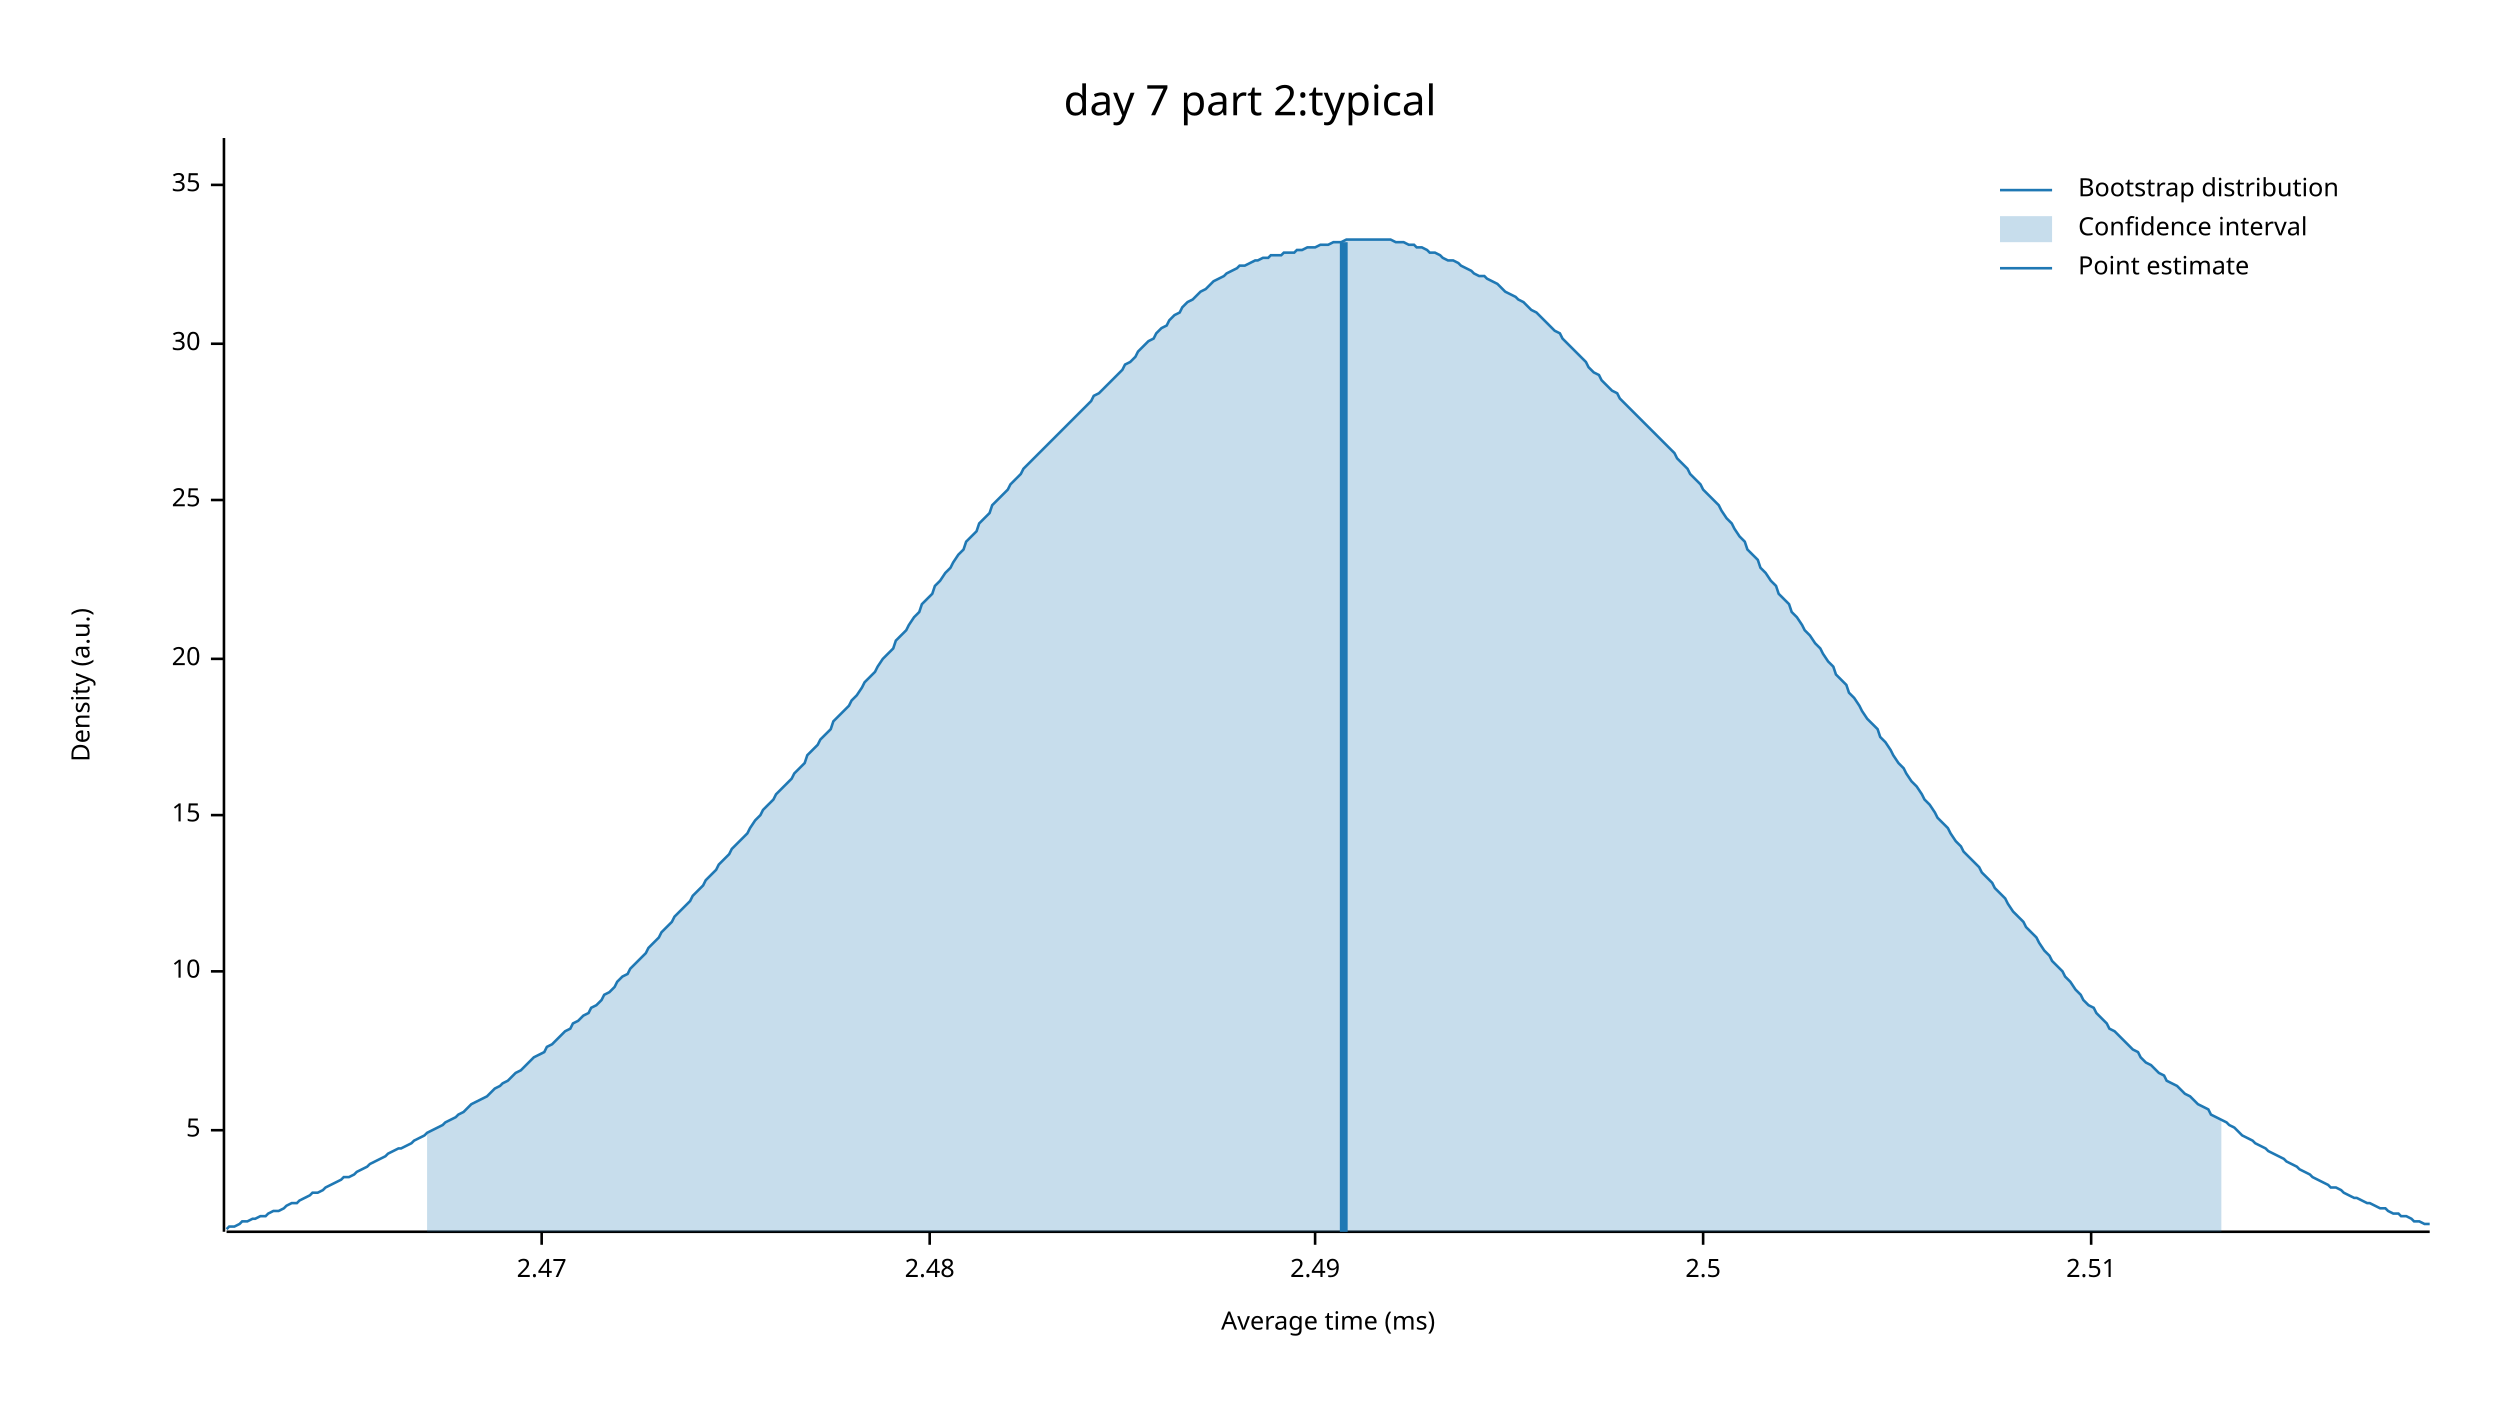
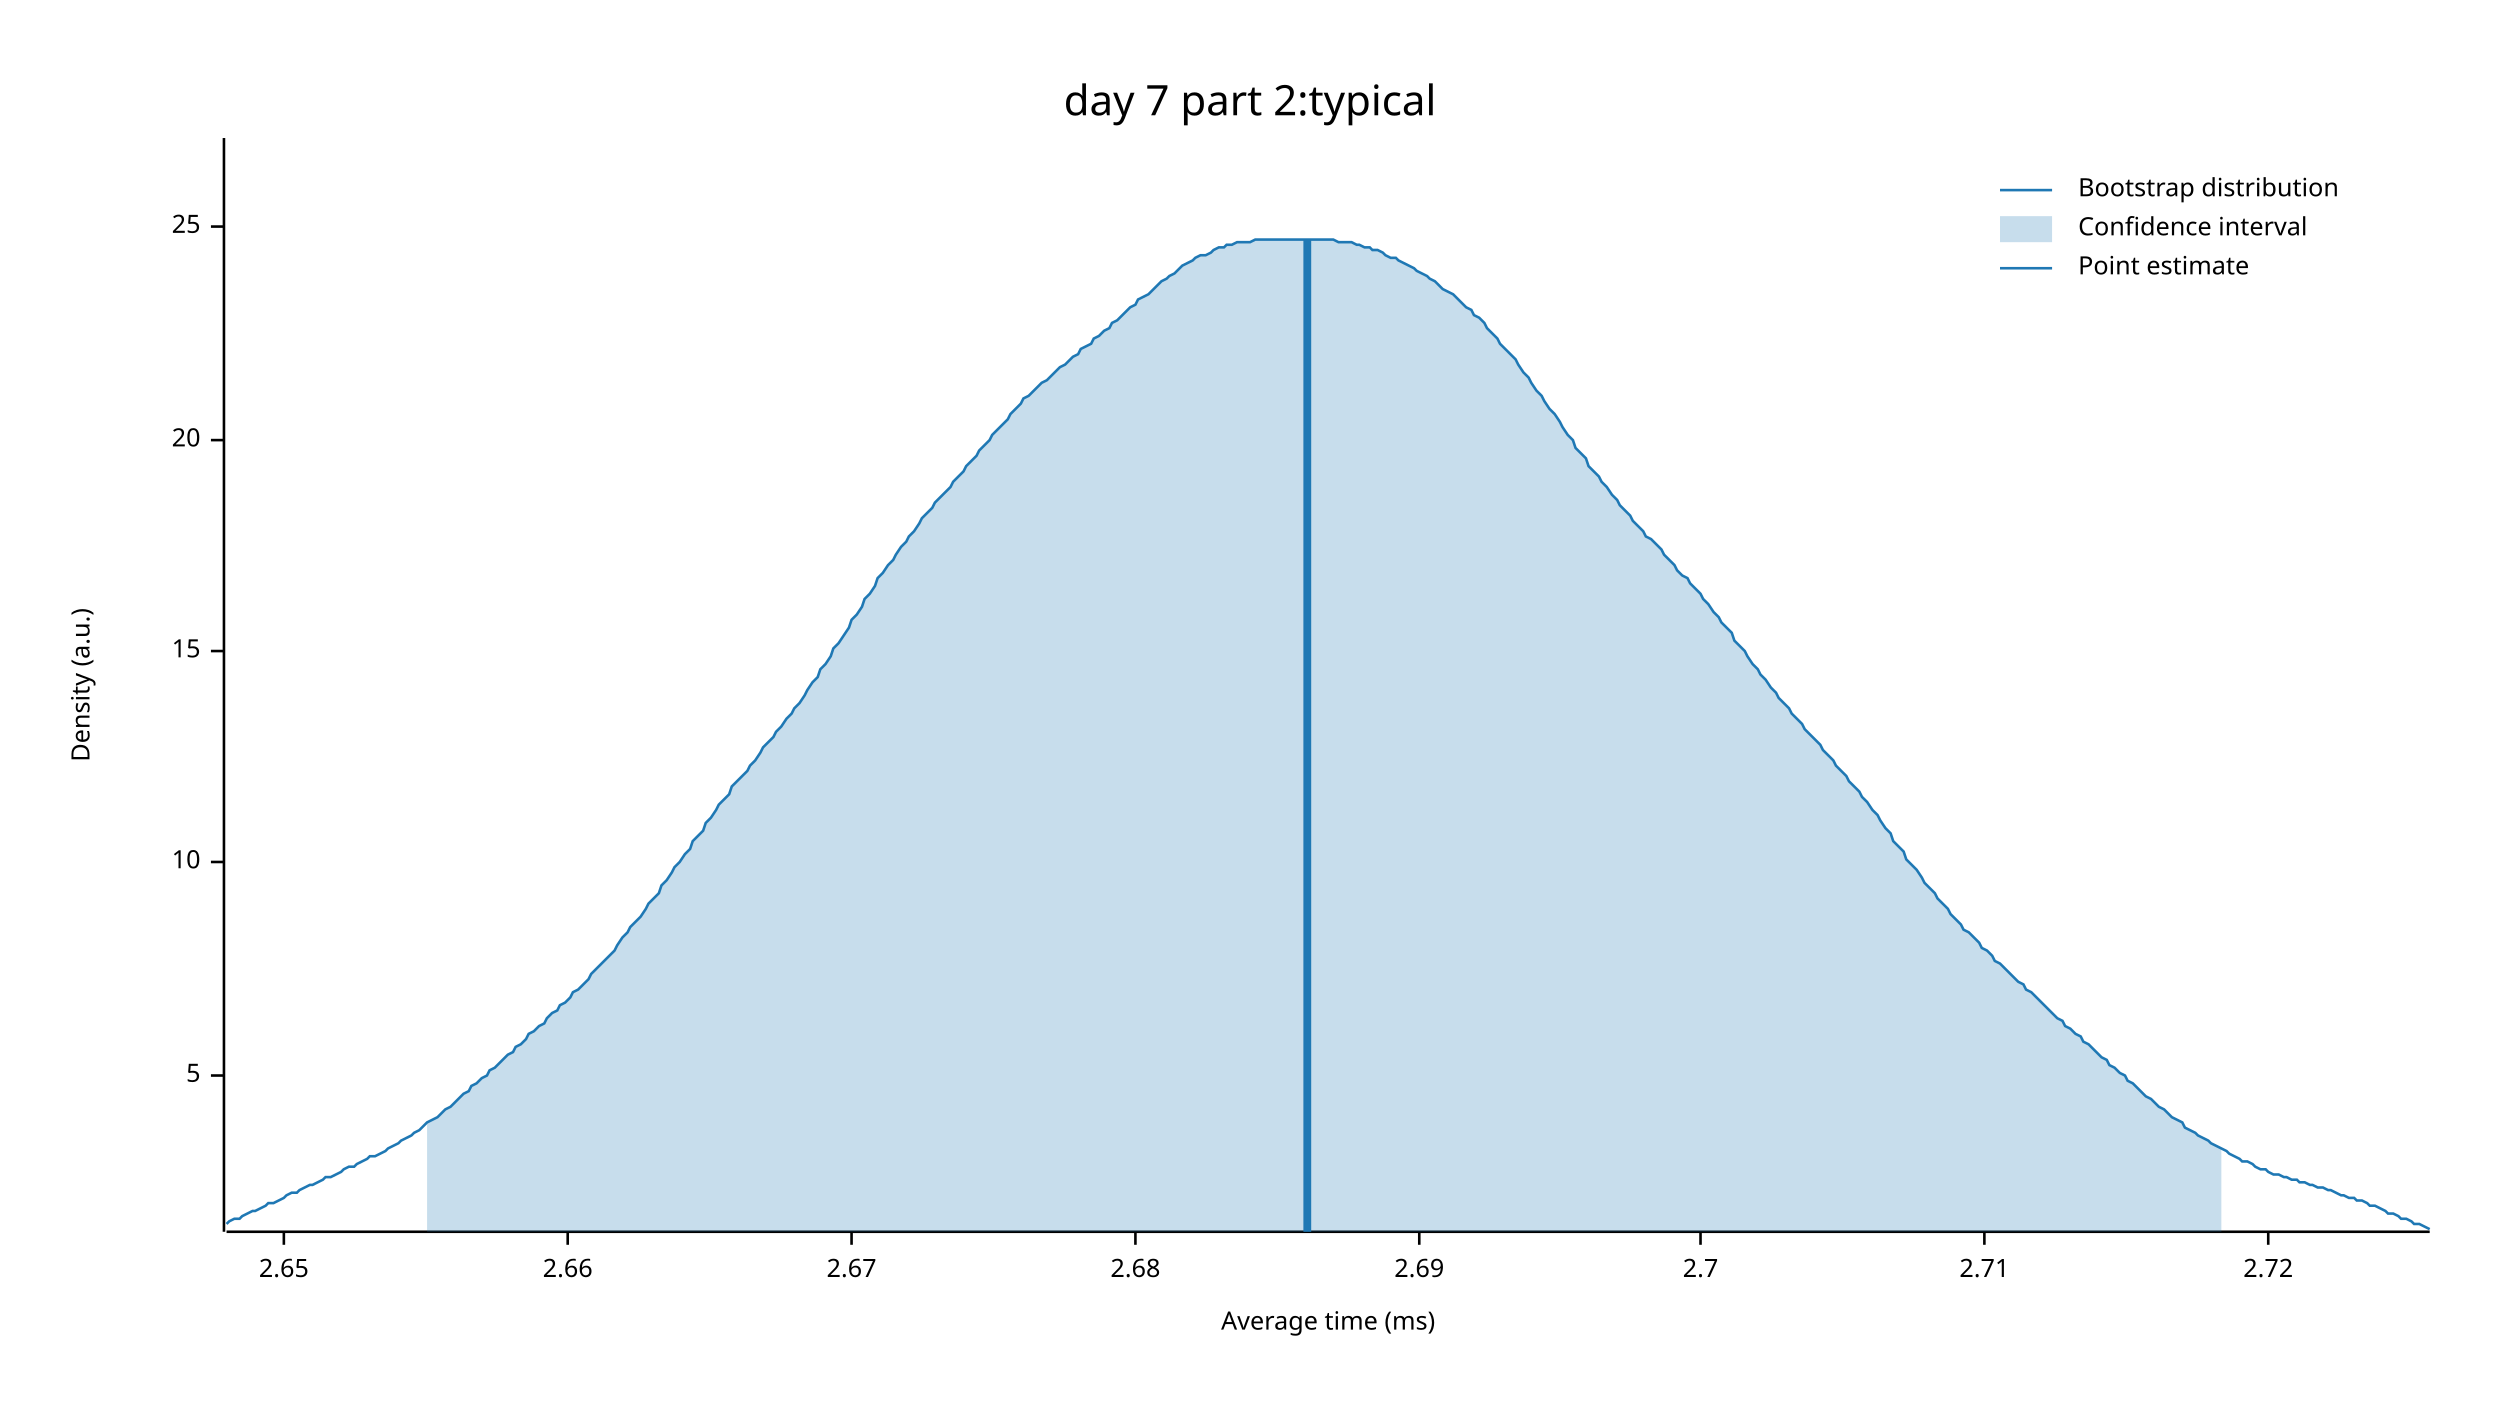
<svg xmlns="http://www.w3.org/2000/svg" width="960" height="540" viewBox="0 0 960 540">
  <text x="480" y="32" dy="0.76em" text-anchor="middle" font-family="sans-serif" font-size="16.129" opacity="1" fill="#000000">
day 7 part 2:typical
</text>
  <text x="27" y="263" dy="0.76em" text-anchor="middle" font-family="sans-serif" font-size="9.677" opacity="1" fill="#000000" transform="rotate(270, 27, 263)">
Density (a.u.)
</text>
  <text x="510" y="513" dy="-0.5ex" text-anchor="middle" font-family="sans-serif" font-size="9.677" opacity="1" fill="#000000">
Average time (ms)
</text>
  <polyline fill="none" opacity="1" stroke="#000000" stroke-width="1" points="86,53 86,473 " />
-   <text x="77" y="434" dy="0.5ex" text-anchor="end" font-family="sans-serif" font-size="9.677" opacity="1" fill="#000000">
+   <text x="77" y="413" dy="0.5ex" text-anchor="end" font-family="sans-serif" font-size="9.677" opacity="1" fill="#000000">
5
</text>
-   <polyline fill="none" opacity="1" stroke="#000000" stroke-width="1" points="81,434 86,434 " />
-   <text x="77" y="373" dy="0.5ex" text-anchor="end" font-family="sans-serif" font-size="9.677" opacity="1" fill="#000000">
+   <polyline fill="none" opacity="1" stroke="#000000" stroke-width="1" points="81,413 86,413 " />
+   <text x="77" y="331" dy="0.5ex" text-anchor="end" font-family="sans-serif" font-size="9.677" opacity="1" fill="#000000">
10
</text>
-   <polyline fill="none" opacity="1" stroke="#000000" stroke-width="1" points="81,373 86,373 " />
-   <text x="77" y="313" dy="0.5ex" text-anchor="end" font-family="sans-serif" font-size="9.677" opacity="1" fill="#000000">
+   <polyline fill="none" opacity="1" stroke="#000000" stroke-width="1" points="81,331 86,331 " />
+   <text x="77" y="250" dy="0.5ex" text-anchor="end" font-family="sans-serif" font-size="9.677" opacity="1" fill="#000000">
15
</text>
-   <polyline fill="none" opacity="1" stroke="#000000" stroke-width="1" points="81,313 86,313 " />
-   <text x="77" y="253" dy="0.5ex" text-anchor="end" font-family="sans-serif" font-size="9.677" opacity="1" fill="#000000">
+   <polyline fill="none" opacity="1" stroke="#000000" stroke-width="1" points="81,250 86,250 " />
+   <text x="77" y="169" dy="0.5ex" text-anchor="end" font-family="sans-serif" font-size="9.677" opacity="1" fill="#000000">
20
</text>
-   <polyline fill="none" opacity="1" stroke="#000000" stroke-width="1" points="81,253 86,253 " />
-   <text x="77" y="192" dy="0.5ex" text-anchor="end" font-family="sans-serif" font-size="9.677" opacity="1" fill="#000000">
+   <polyline fill="none" opacity="1" stroke="#000000" stroke-width="1" points="81,169 86,169 " />
+   <text x="77" y="87" dy="0.5ex" text-anchor="end" font-family="sans-serif" font-size="9.677" opacity="1" fill="#000000">
25
</text>
-   <polyline fill="none" opacity="1" stroke="#000000" stroke-width="1" points="81,192 86,192 " />
-   <text x="77" y="132" dy="0.5ex" text-anchor="end" font-family="sans-serif" font-size="9.677" opacity="1" fill="#000000">
- 30
+   <polyline fill="none" opacity="1" stroke="#000000" stroke-width="1" points="81,87 86,87 " />
+   <polyline fill="none" opacity="1" stroke="#000000" stroke-width="1" points="87,473 933,473 " />
+   <text x="109" y="483" dy="0.76em" text-anchor="middle" font-family="sans-serif" font-size="9.677" opacity="1" fill="#000000">
+ 2.65
</text>
-   <polyline fill="none" opacity="1" stroke="#000000" stroke-width="1" points="81,132 86,132 " />
-   <text x="77" y="71" dy="0.5ex" text-anchor="end" font-family="sans-serif" font-size="9.677" opacity="1" fill="#000000">
- 35
+   <polyline fill="none" opacity="1" stroke="#000000" stroke-width="1" points="109,473 109,478 " />
+   <text x="218" y="483" dy="0.76em" text-anchor="middle" font-family="sans-serif" font-size="9.677" opacity="1" fill="#000000">
+ 2.66
</text>
-   <polyline fill="none" opacity="1" stroke="#000000" stroke-width="1" points="81,71 86,71 " />
-   <polyline fill="none" opacity="1" stroke="#000000" stroke-width="1" points="87,473 933,473 " />
-   <text x="208" y="483" dy="0.76em" text-anchor="middle" font-family="sans-serif" font-size="9.677" opacity="1" fill="#000000">
- 2.47
+   <polyline fill="none" opacity="1" stroke="#000000" stroke-width="1" points="218,473 218,478 " />
+   <text x="327" y="483" dy="0.76em" text-anchor="middle" font-family="sans-serif" font-size="9.677" opacity="1" fill="#000000">
+ 2.67
</text>
-   <polyline fill="none" opacity="1" stroke="#000000" stroke-width="1" points="208,473 208,478 " />
-   <text x="357" y="483" dy="0.76em" text-anchor="middle" font-family="sans-serif" font-size="9.677" opacity="1" fill="#000000">
- 2.48
+   <polyline fill="none" opacity="1" stroke="#000000" stroke-width="1" points="327,473 327,478 " />
+   <text x="436" y="483" dy="0.76em" text-anchor="middle" font-family="sans-serif" font-size="9.677" opacity="1" fill="#000000">
+ 2.68
</text>
-   <polyline fill="none" opacity="1" stroke="#000000" stroke-width="1" points="357,473 357,478 " />
-   <text x="505" y="483" dy="0.76em" text-anchor="middle" font-family="sans-serif" font-size="9.677" opacity="1" fill="#000000">
- 2.49
+   <polyline fill="none" opacity="1" stroke="#000000" stroke-width="1" points="436,473 436,478 " />
+   <text x="545" y="483" dy="0.76em" text-anchor="middle" font-family="sans-serif" font-size="9.677" opacity="1" fill="#000000">
+ 2.69
</text>
-   <polyline fill="none" opacity="1" stroke="#000000" stroke-width="1" points="505,473 505,478 " />
-   <text x="654" y="483" dy="0.76em" text-anchor="middle" font-family="sans-serif" font-size="9.677" opacity="1" fill="#000000">
- 2.5
+   <polyline fill="none" opacity="1" stroke="#000000" stroke-width="1" points="545,473 545,478 " />
+   <text x="653" y="483" dy="0.76em" text-anchor="middle" font-family="sans-serif" font-size="9.677" opacity="1" fill="#000000">
+ 2.7
</text>
-   <polyline fill="none" opacity="1" stroke="#000000" stroke-width="1" points="654,473 654,478 " />
-   <text x="803" y="483" dy="0.76em" text-anchor="middle" font-family="sans-serif" font-size="9.677" opacity="1" fill="#000000">
- 2.51
+   <polyline fill="none" opacity="1" stroke="#000000" stroke-width="1" points="653,473 653,478 " />
+   <text x="762" y="483" dy="0.76em" text-anchor="middle" font-family="sans-serif" font-size="9.677" opacity="1" fill="#000000">
+ 2.71
</text>
-   <polyline fill="none" opacity="1" stroke="#000000" stroke-width="1" points="803,473 803,478 " />
-   <polyline fill="none" opacity="1" stroke="#1F78B4" stroke-width="1" points="87,472 88,471 90,471 92,470 93,469 95,469 97,468 98,468 100,467 102,467 103,466 105,465 107,465 109,464 110,463 112,462 114,462 115,461 117,460 119,459 120,458 122,458 124,457 125,456 127,455 129,454 131,453 132,452 134,452 136,451 137,450 139,449 141,448 142,447 144,446 146,445 148,444 149,443 151,442 153,441 154,441 156,440 158,439 159,438 161,437 163,436 164,435 166,434 168,433 170,432 171,431 173,430 175,429 176,428 178,427 180,425 181,424 183,423 185,422 187,421 188,420 190,418 192,417 193,416 195,415 197,413 198,412 200,411 202,409 203,408 205,406 207,405 209,404 210,402 212,401 214,399 215,398 217,396 219,395 220,393 222,392 224,390 226,389 227,387 229,386 231,384 232,382 234,381 236,379 237,377 239,375 241,374 242,372 244,370 246,368 248,366 249,364 251,362 253,360 254,358 256,356 258,354 259,352 261,350 263,348 265,346 266,344 268,342 270,340 271,338 273,336 275,334 276,332 278,330 280,328 281,326 283,324 285,322 287,320 288,318 290,315 292,313 293,311 295,309 297,307 298,305 300,303 302,301 304,299 305,297 307,295 309,293 310,290 312,288 314,286 315,284 317,282 319,280 320,277 322,275 324,273 326,271 327,269 329,267 331,264 332,262 334,260 336,258 337,256 339,253 341,251 343,249 344,246 346,244 348,242 349,240 351,237 353,235 354,232 356,230 358,228 359,225 361,223 363,220 365,218 366,216 368,213 370,211 371,208 373,206 375,204 376,201 378,199 380,197 381,194 383,192 385,190 387,188 388,186 390,184 392,182 393,180 395,178 397,176 398,175 400,173 402,171 404,169 405,168 407,166 409,164 410,163 412,161 414,159 415,158 417,156 419,154 420,152 422,151 424,149 426,147 427,146 429,144 431,142 432,140 434,139 436,137 437,135 439,133 441,131 443,130 444,128 446,126 448,125 449,123 451,121 453,120 454,118 456,116 458,115 459,114 461,112 463,111 465,109 466,108 468,107 470,106 471,105 473,104 475,103 476,102 478,102 480,101 482,100 483,100 485,99 487,99 488,98 490,98 492,98 493,97 495,97 497,97 498,96 500,96 502,95 504,95 505,95 507,94 509,94 510,94 512,93 514,93 515,93 517,92 519,92 521,92 522,92 524,92 526,92 527,92 529,92 531,92 532,92 534,92 536,93 537,93 539,93 541,94 543,94 544,95 546,95 548,96 549,97 551,97 553,98 554,99 556,100 558,100 560,101 561,102 563,103 565,104 566,105 568,106 570,106 571,107 573,108 575,109 576,110 578,112 580,113 582,114 583,115 585,116 587,118 588,119 590,120 592,122 593,123 595,125 597,127 599,128 600,130 602,132 604,134 605,135 607,137 609,139 610,141 612,143 614,144 615,146 617,148 619,150 621,151 622,153 624,155 626,157 627,158 629,160 631,162 632,163 634,165 636,167 638,169 639,170 641,172 643,174 644,176 646,178 648,180 649,182 651,184 653,186 654,188 656,190 658,192 660,194 661,196 663,199 665,201 666,203 668,206 670,208 671,211 673,213 675,215 676,218 678,220 680,223 682,225 683,228 685,230 687,232 688,235 690,237 692,240 693,242 695,244 697,247 699,249 700,251 702,254 704,256 705,259 707,261 709,263 710,266 712,268 714,271 715,273 717,276 719,278 721,280 722,283 724,285 726,288 727,290 729,293 731,295 732,297 734,300 736,302 738,305 739,307 741,309 743,312 744,314 746,316 748,318 749,320 751,323 753,325 754,327 756,329 758,331 760,333 761,335 763,337 765,339 766,341 768,343 770,345 771,347 773,350 775,352 777,354 778,356 780,358 782,360 783,362 785,365 787,367 788,369 790,371 792,373 793,375 795,377 797,380 799,382 800,384 802,386 804,387 805,389 807,391 809,393 810,395 812,396 814,398 816,400 817,401 819,403 821,404 822,406 824,408 826,409 827,410 829,412 831,413 832,415 834,416 836,417 838,419 839,420 841,421 843,423 844,424 846,425 848,426 849,428 851,429 853,430 855,431 856,432 858,433 860,435 861,436 863,437 865,438 866,439 868,440 870,441 871,442 873,443 875,444 877,445 878,446 880,447 882,448 883,449 885,450 887,451 888,452 890,453 892,454 894,455 895,456 897,456 899,457 900,458 902,459 904,460 905,460 907,461 909,462 910,462 912,463 914,464 916,464 917,465 919,466 921,466 922,467 924,467 926,468 927,469 929,469 931,470 933,470 " />
-   <polygon opacity="0.25" fill="#1F78B4" points="164,435 166,434 168,433 170,432 171,431 173,430 175,429 176,428 178,427 180,425 181,424 183,423 185,422 187,421 188,420 190,418 192,417 193,416 195,415 197,413 198,412 200,411 202,409 203,408 205,406 207,405 209,404 210,402 212,401 214,399 215,398 217,396 219,395 220,393 222,392 224,390 226,389 227,387 229,386 231,384 232,382 234,381 236,379 237,377 239,375 241,374 242,372 244,370 246,368 248,366 249,364 251,362 253,360 254,358 256,356 258,354 259,352 261,350 263,348 265,346 266,344 268,342 270,340 271,338 273,336 275,334 276,332 278,330 280,328 281,326 283,324 285,322 287,320 288,318 290,315 292,313 293,311 295,309 297,307 298,305 300,303 302,301 304,299 305,297 307,295 309,293 310,290 312,288 314,286 315,284 317,282 319,280 320,277 322,275 324,273 326,271 327,269 329,267 331,264 332,262 334,260 336,258 337,256 339,253 341,251 343,249 344,246 346,244 348,242 349,240 351,237 353,235 354,232 356,230 358,228 359,225 361,223 363,220 365,218 366,216 368,213 370,211 371,208 373,206 375,204 376,201 378,199 380,197 381,194 383,192 385,190 387,188 388,186 390,184 392,182 393,180 395,178 397,176 398,175 400,173 402,171 404,169 405,168 407,166 409,164 410,163 412,161 414,159 415,158 417,156 419,154 420,152 422,151 424,149 426,147 427,146 429,144 431,142 432,140 434,139 436,137 437,135 439,133 441,131 443,130 444,128 446,126 448,125 449,123 451,121 453,120 454,118 456,116 458,115 459,114 461,112 463,111 465,109 466,108 468,107 470,106 471,105 473,104 475,103 476,102 478,102 480,101 482,100 483,100 485,99 487,99 488,98 490,98 492,98 493,97 495,97 497,97 498,96 500,96 502,95 504,95 505,95 507,94 509,94 510,94 512,93 514,93 515,93 517,92 519,92 521,92 522,92 524,92 526,92 527,92 529,92 531,92 532,92 534,92 536,93 537,93 539,93 541,94 543,94 544,95 546,95 548,96 549,97 551,97 553,98 554,99 556,100 558,100 560,101 561,102 563,103 565,104 566,105 568,106 570,106 571,107 573,108 575,109 576,110 578,112 580,113 582,114 583,115 585,116 587,118 588,119 590,120 592,122 593,123 595,125 597,127 599,128 600,130 602,132 604,134 605,135 607,137 609,139 610,141 612,143 614,144 615,146 617,148 619,150 621,151 622,153 624,155 626,157 627,158 629,160 631,162 632,163 634,165 636,167 638,169 639,170 641,172 643,174 644,176 646,178 648,180 649,182 651,184 653,186 654,188 656,190 658,192 660,194 661,196 663,199 665,201 666,203 668,206 670,208 671,211 673,213 675,215 676,218 678,220 680,223 682,225 683,228 685,230 687,232 688,235 690,237 692,240 693,242 695,244 697,247 699,249 700,251 702,254 704,256 705,259 707,261 709,263 710,266 712,268 714,271 715,273 717,276 719,278 721,280 722,283 724,285 726,288 727,290 729,293 731,295 732,297 734,300 736,302 738,305 739,307 741,309 743,312 744,314 746,316 748,318 749,320 751,323 753,325 754,327 756,329 758,331 760,333 761,335 763,337 765,339 766,341 768,343 770,345 771,347 773,350 775,352 777,354 778,356 780,358 782,360 783,362 785,365 787,367 788,369 790,371 792,373 793,375 795,377 797,380 799,382 800,384 802,386 804,387 805,389 807,391 809,393 810,395 812,396 814,398 816,400 817,401 819,403 821,404 822,406 824,408 826,409 827,410 829,412 831,413 832,415 834,416 836,417 838,419 839,420 841,421 843,423 844,424 846,425 848,426 849,428 851,429 853,430 853,473 164,473 " />
-   <polyline fill="none" opacity="1" stroke="#1F78B4" stroke-width="3" points="516,473 516,93 " />
+   <polyline fill="none" opacity="1" stroke="#000000" stroke-width="1" points="762,473 762,478 " />
+   <text x="871" y="483" dy="0.76em" text-anchor="middle" font-family="sans-serif" font-size="9.677" opacity="1" fill="#000000">
+ 2.72
+ </text>
+   <polyline fill="none" opacity="1" stroke="#000000" stroke-width="1" points="871,473 871,478 " />
+   <polyline fill="none" opacity="1" stroke="#1F78B4" stroke-width="1" points="87,470 88,469 90,468 92,468 93,467 95,466 97,465 98,465 100,464 102,463 103,462 105,462 107,461 109,460 110,459 112,458 114,458 115,457 117,456 119,455 120,455 122,454 124,453 125,452 127,452 129,451 131,450 132,449 134,448 136,448 137,447 139,446 141,445 142,444 144,444 146,443 148,442 149,441 151,440 153,439 154,438 156,437 158,436 159,435 161,434 163,432 164,431 166,430 168,429 170,427 171,426 173,425 175,423 176,422 178,420 180,419 181,417 183,416 185,414 187,413 188,411 190,410 192,408 193,407 195,405 197,404 198,402 200,401 202,399 203,397 205,396 207,394 209,393 210,391 212,389 214,388 215,386 217,385 219,383 220,381 222,380 224,378 226,376 227,374 229,372 231,370 232,369 234,367 236,365 237,363 239,360 241,358 242,356 244,354 246,352 248,349 249,347 251,345 253,343 254,340 256,338 258,335 259,333 261,331 263,328 265,326 266,323 268,321 270,319 271,316 273,314 275,311 276,309 278,307 280,305 281,302 283,300 285,298 287,296 288,294 290,292 292,289 293,287 295,285 297,283 298,281 300,279 302,276 304,274 305,272 307,270 309,267 310,265 312,262 314,260 315,257 317,255 319,252 320,249 322,247 324,244 326,241 327,238 329,236 331,233 332,230 334,228 336,225 337,222 339,220 341,217 343,215 344,213 346,210 348,208 349,206 351,204 353,201 354,199 356,197 358,195 359,193 361,191 363,189 365,187 366,185 368,183 370,181 371,179 373,177 375,175 376,173 378,171 380,169 381,167 383,165 385,163 387,161 388,159 390,157 392,155 393,153 395,152 397,150 398,149 400,147 402,146 404,144 405,143 407,141 409,140 410,139 412,137 414,136 415,134 417,133 419,132 420,130 422,129 424,127 426,126 427,124 429,123 431,121 432,120 434,118 436,117 437,115 439,114 441,113 443,111 444,110 446,108 448,107 449,106 451,105 453,103 454,102 456,101 458,100 459,99 461,98 463,98 465,97 466,96 468,95 470,95 471,94 473,94 475,93 476,93 478,93 480,93 482,92 483,92 485,92 487,92 488,92 490,92 492,92 493,92 495,92 497,92 498,92 500,92 502,92 504,92 505,92 507,92 509,92 510,92 512,92 514,93 515,93 517,93 519,93 521,94 522,94 524,95 526,95 527,96 529,96 531,97 532,98 534,99 536,99 537,100 539,101 541,102 543,103 544,104 546,105 548,106 549,107 551,108 553,110 554,111 556,112 558,113 560,115 561,116 563,118 565,119 566,121 568,122 570,124 571,126 573,128 575,130 576,132 578,134 580,136 582,138 583,140 585,143 587,145 588,147 590,150 592,152 593,154 595,157 597,159 599,162 600,164 602,167 604,169 605,172 607,174 609,176 610,179 612,181 614,183 615,185 617,187 619,190 621,192 622,194 624,196 626,198 627,200 629,202 631,204 632,206 634,207 636,209 638,211 639,213 641,215 643,217 644,219 646,221 648,222 649,224 651,226 653,228 654,230 656,232 658,235 660,237 661,239 663,241 665,243 666,246 668,248 670,250 671,252 673,255 675,257 676,259 678,261 680,264 682,266 683,268 685,270 687,272 688,274 690,276 692,278 693,280 695,282 697,284 699,286 700,288 702,290 704,292 705,294 707,296 709,298 710,300 712,302 714,304 715,306 717,308 719,311 721,313 722,315 724,318 726,320 727,323 729,325 731,327 732,330 734,332 736,334 738,337 739,339 741,341 743,343 744,345 746,347 748,349 749,351 751,353 753,355 754,357 756,358 758,360 760,362 761,364 763,365 765,367 766,369 768,370 770,372 771,373 773,375 775,377 777,378 778,380 780,381 782,383 783,384 785,386 787,388 788,389 790,391 792,392 793,394 795,395 797,397 799,398 800,400 802,401 804,403 805,404 807,406 809,407 810,409 812,410 814,412 816,413 817,415 819,416 821,418 822,419 824,421 826,422 827,423 829,425 831,426 832,427 834,429 836,430 838,431 839,433 841,434 843,435 844,436 846,437 848,438 849,439 851,440 853,441 855,442 856,443 858,444 860,445 861,446 863,446 865,447 866,448 868,449 870,449 871,450 873,451 875,451 877,452 878,452 880,453 882,453 883,454 885,454 887,455 888,455 890,456 892,456 894,457 895,457 897,458 899,459 900,459 902,460 904,460 905,461 907,461 909,462 910,463 912,463 914,464 916,465 917,466 919,466 921,467 922,468 924,468 926,469 927,470 929,470 931,471 933,472 " />
+   <polygon opacity="0.25" fill="#1F78B4" points="164,431 166,430 168,429 170,427 171,426 173,425 175,423 176,422 178,420 180,419 181,417 183,416 185,414 187,413 188,411 190,410 192,408 193,407 195,405 197,404 198,402 200,401 202,399 203,397 205,396 207,394 209,393 210,391 212,389 214,388 215,386 217,385 219,383 220,381 222,380 224,378 226,376 227,374 229,372 231,370 232,369 234,367 236,365 237,363 239,360 241,358 242,356 244,354 246,352 248,349 249,347 251,345 253,343 254,340 256,338 258,335 259,333 261,331 263,328 265,326 266,323 268,321 270,319 271,316 273,314 275,311 276,309 278,307 280,305 281,302 283,300 285,298 287,296 288,294 290,292 292,289 293,287 295,285 297,283 298,281 300,279 302,276 304,274 305,272 307,270 309,267 310,265 312,262 314,260 315,257 317,255 319,252 320,249 322,247 324,244 326,241 327,238 329,236 331,233 332,230 334,228 336,225 337,222 339,220 341,217 343,215 344,213 346,210 348,208 349,206 351,204 353,201 354,199 356,197 358,195 359,193 361,191 363,189 365,187 366,185 368,183 370,181 371,179 373,177 375,175 376,173 378,171 380,169 381,167 383,165 385,163 387,161 388,159 390,157 392,155 393,153 395,152 397,150 398,149 400,147 402,146 404,144 405,143 407,141 409,140 410,139 412,137 414,136 415,134 417,133 419,132 420,130 422,129 424,127 426,126 427,124 429,123 431,121 432,120 434,118 436,117 437,115 439,114 441,113 443,111 444,110 446,108 448,107 449,106 451,105 453,103 454,102 456,101 458,100 459,99 461,98 463,98 465,97 466,96 468,95 470,95 471,94 473,94 475,93 476,93 478,93 480,93 482,92 483,92 485,92 487,92 488,92 490,92 492,92 493,92 495,92 497,92 498,92 500,92 502,92 504,92 505,92 507,92 509,92 510,92 512,92 514,93 515,93 517,93 519,93 521,94 522,94 524,95 526,95 527,96 529,96 531,97 532,98 534,99 536,99 537,100 539,101 541,102 543,103 544,104 546,105 548,106 549,107 551,108 553,110 554,111 556,112 558,113 560,115 561,116 563,118 565,119 566,121 568,122 570,124 571,126 573,128 575,130 576,132 578,134 580,136 582,138 583,140 585,143 587,145 588,147 590,150 592,152 593,154 595,157 597,159 599,162 600,164 602,167 604,169 605,172 607,174 609,176 610,179 612,181 614,183 615,185 617,187 619,190 621,192 622,194 624,196 626,198 627,200 629,202 631,204 632,206 634,207 636,209 638,211 639,213 641,215 643,217 644,219 646,221 648,222 649,224 651,226 653,228 654,230 656,232 658,235 660,237 661,239 663,241 665,243 666,246 668,248 670,250 671,252 673,255 675,257 676,259 678,261 680,264 682,266 683,268 685,270 687,272 688,274 690,276 692,278 693,280 695,282 697,284 699,286 700,288 702,290 704,292 705,294 707,296 709,298 710,300 712,302 714,304 715,306 717,308 719,311 721,313 722,315 724,318 726,320 727,323 729,325 731,327 732,330 734,332 736,334 738,337 739,339 741,341 743,343 744,345 746,347 748,349 749,351 751,353 753,355 754,357 756,358 758,360 760,362 761,364 763,365 765,367 766,369 768,370 770,372 771,373 773,375 775,377 777,378 778,380 780,381 782,383 783,384 785,386 787,388 788,389 790,391 792,392 793,394 795,395 797,397 799,398 800,400 802,401 804,403 805,404 807,406 809,407 810,409 812,410 814,412 816,413 817,415 819,416 821,418 822,419 824,421 826,422 827,423 829,425 831,426 832,427 834,429 836,430 838,431 839,433 841,434 843,435 844,436 846,437 848,438 849,439 851,440 853,441 853,473 164,473 " />
+   <polyline fill="none" opacity="1" stroke="#1F78B4" stroke-width="3" points="502,473 502,92 " />
  <text x="798" y="68" dy="0.76em" text-anchor="start" font-family="sans-serif" font-size="9.677" opacity="1" fill="#000000">
Bootstrap distribution
</text>
  <text x="798" y="83" dy="0.76em" text-anchor="start" font-family="sans-serif" font-size="9.677" opacity="1" fill="#000000">
Confidence interval
</text>
  <text x="798" y="98" dy="0.76em" text-anchor="start" font-family="sans-serif" font-size="9.677" opacity="1" fill="#000000">
Point estimate
</text>
  <polyline fill="none" opacity="1" stroke="#1F78B4" stroke-width="1" points="768,73 788,73 " />
  <rect x="768" y="83" width="20" height="10" opacity="0.25" fill="#1F78B4" stroke="none" />
  <polyline fill="none" opacity="1" stroke="#1F78B4" stroke-width="1" points="768,103 788,103 " />
</svg>
